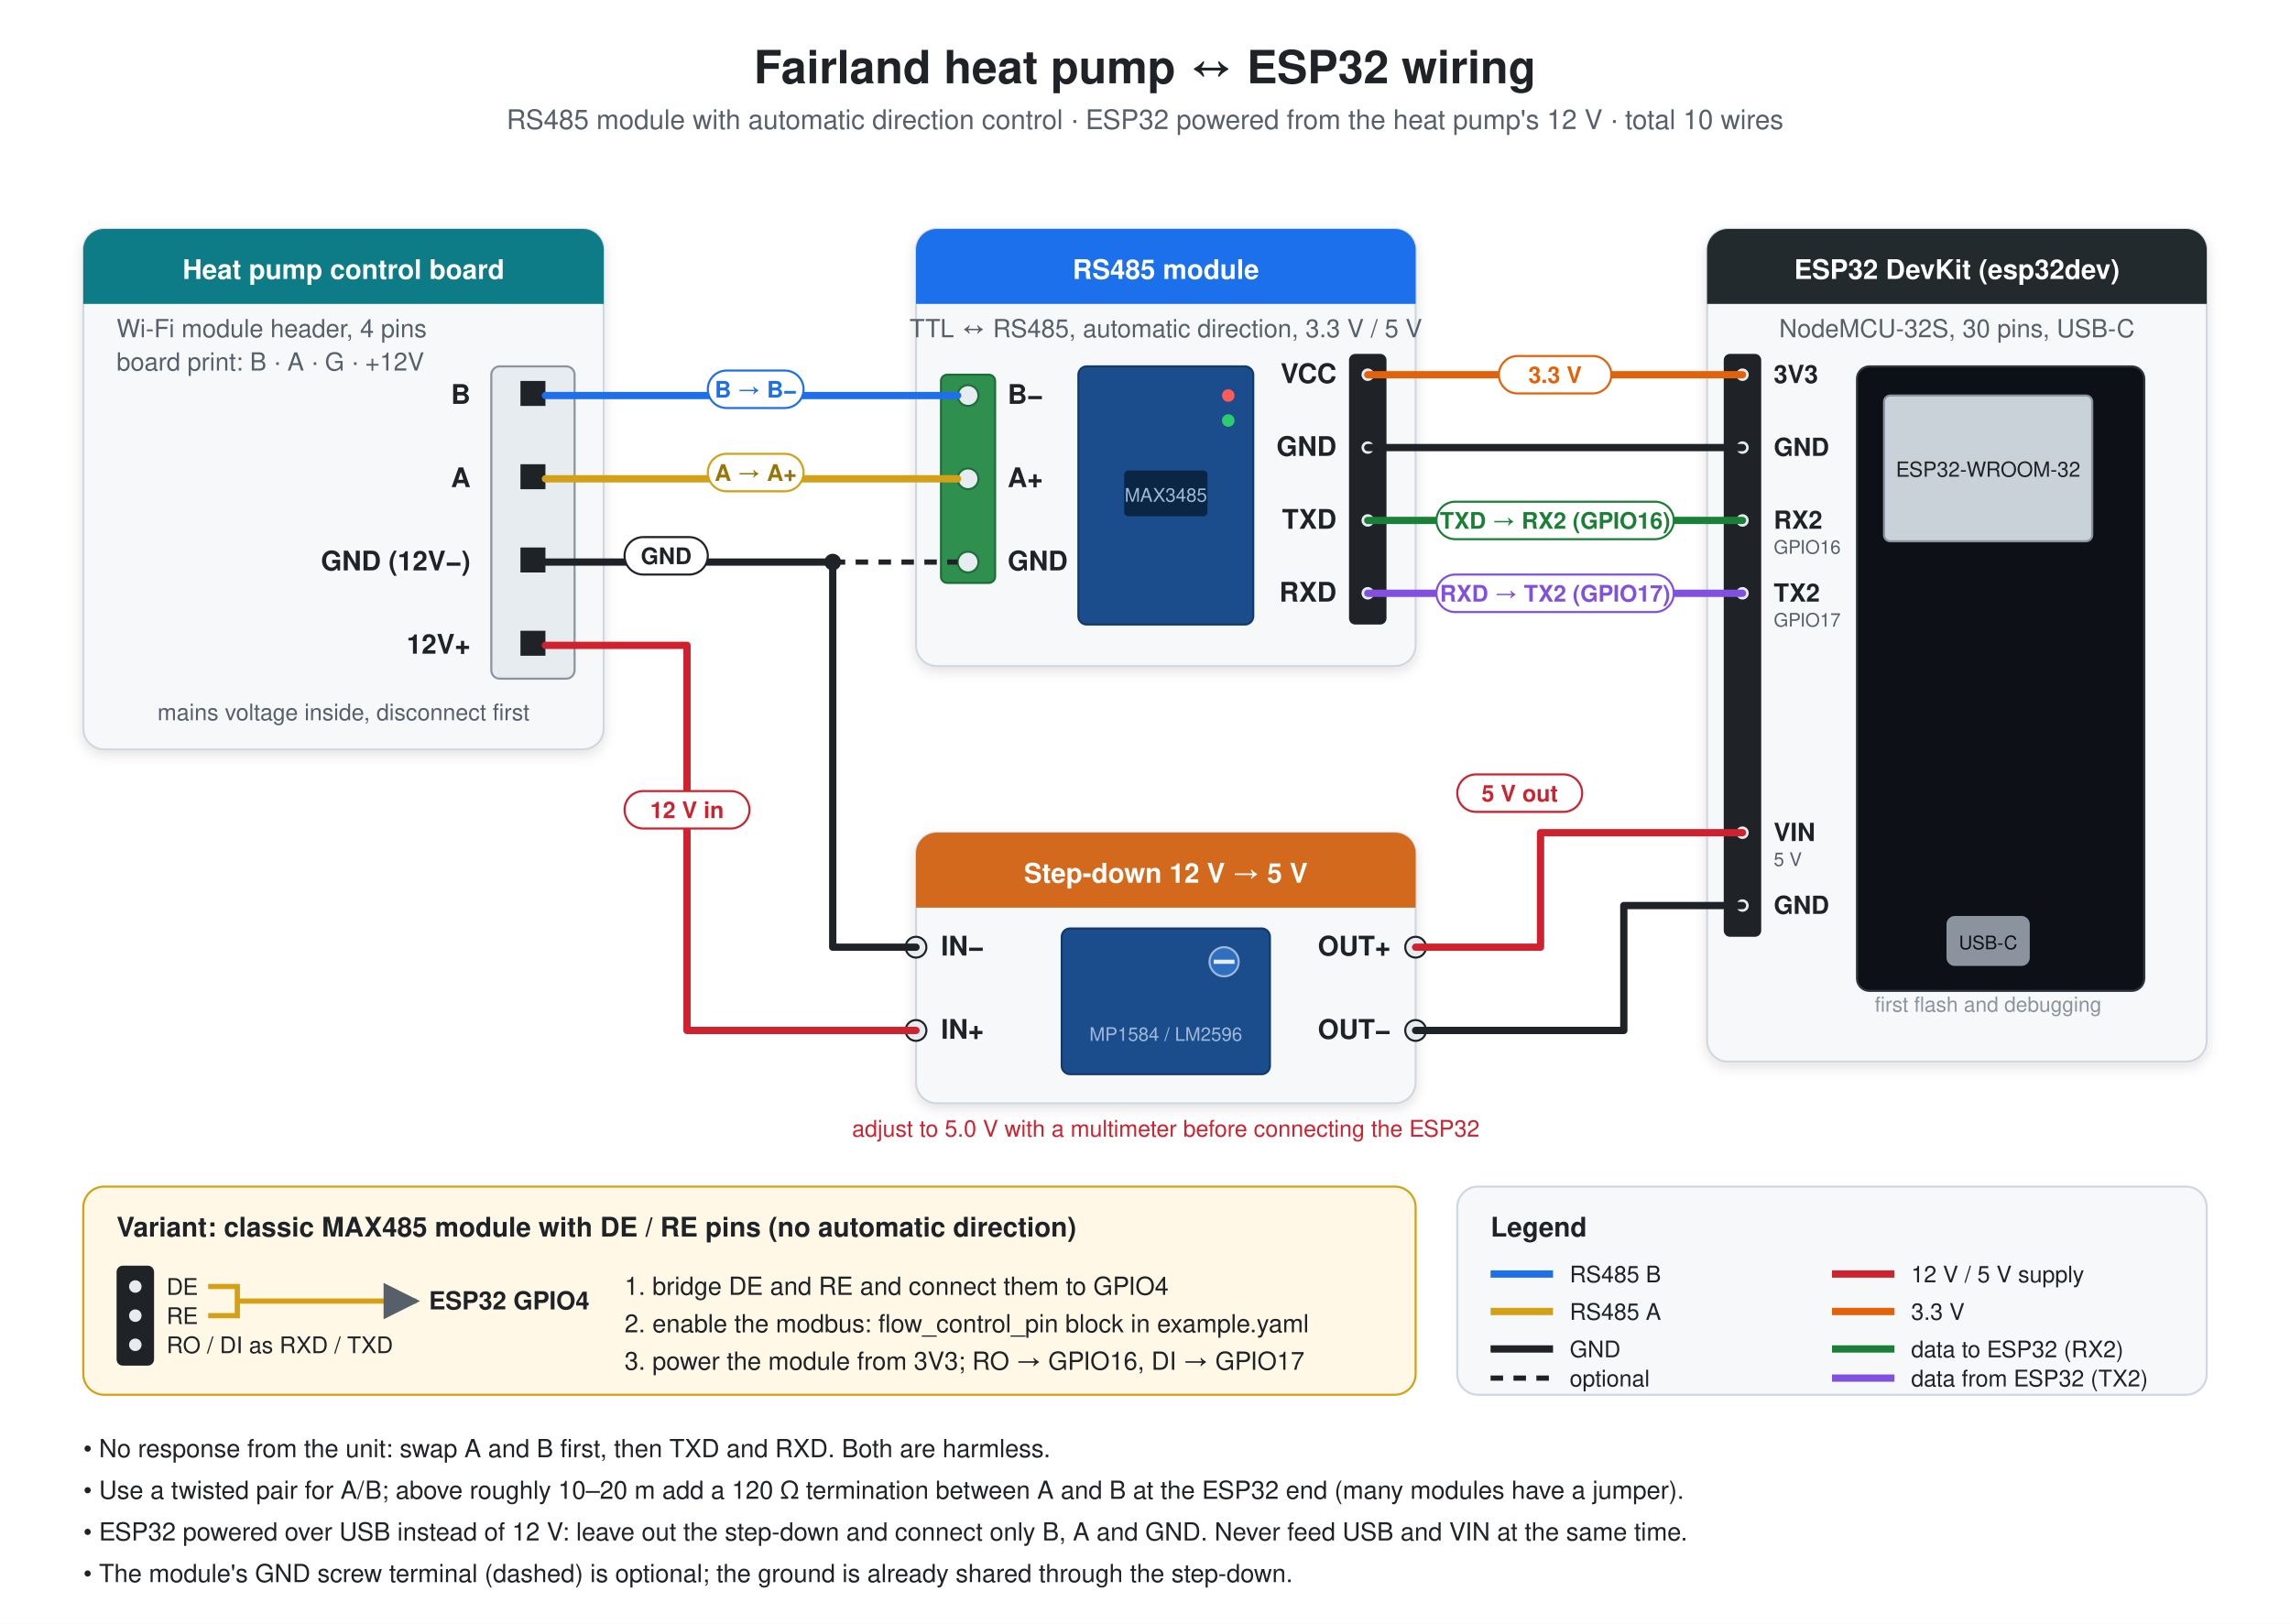
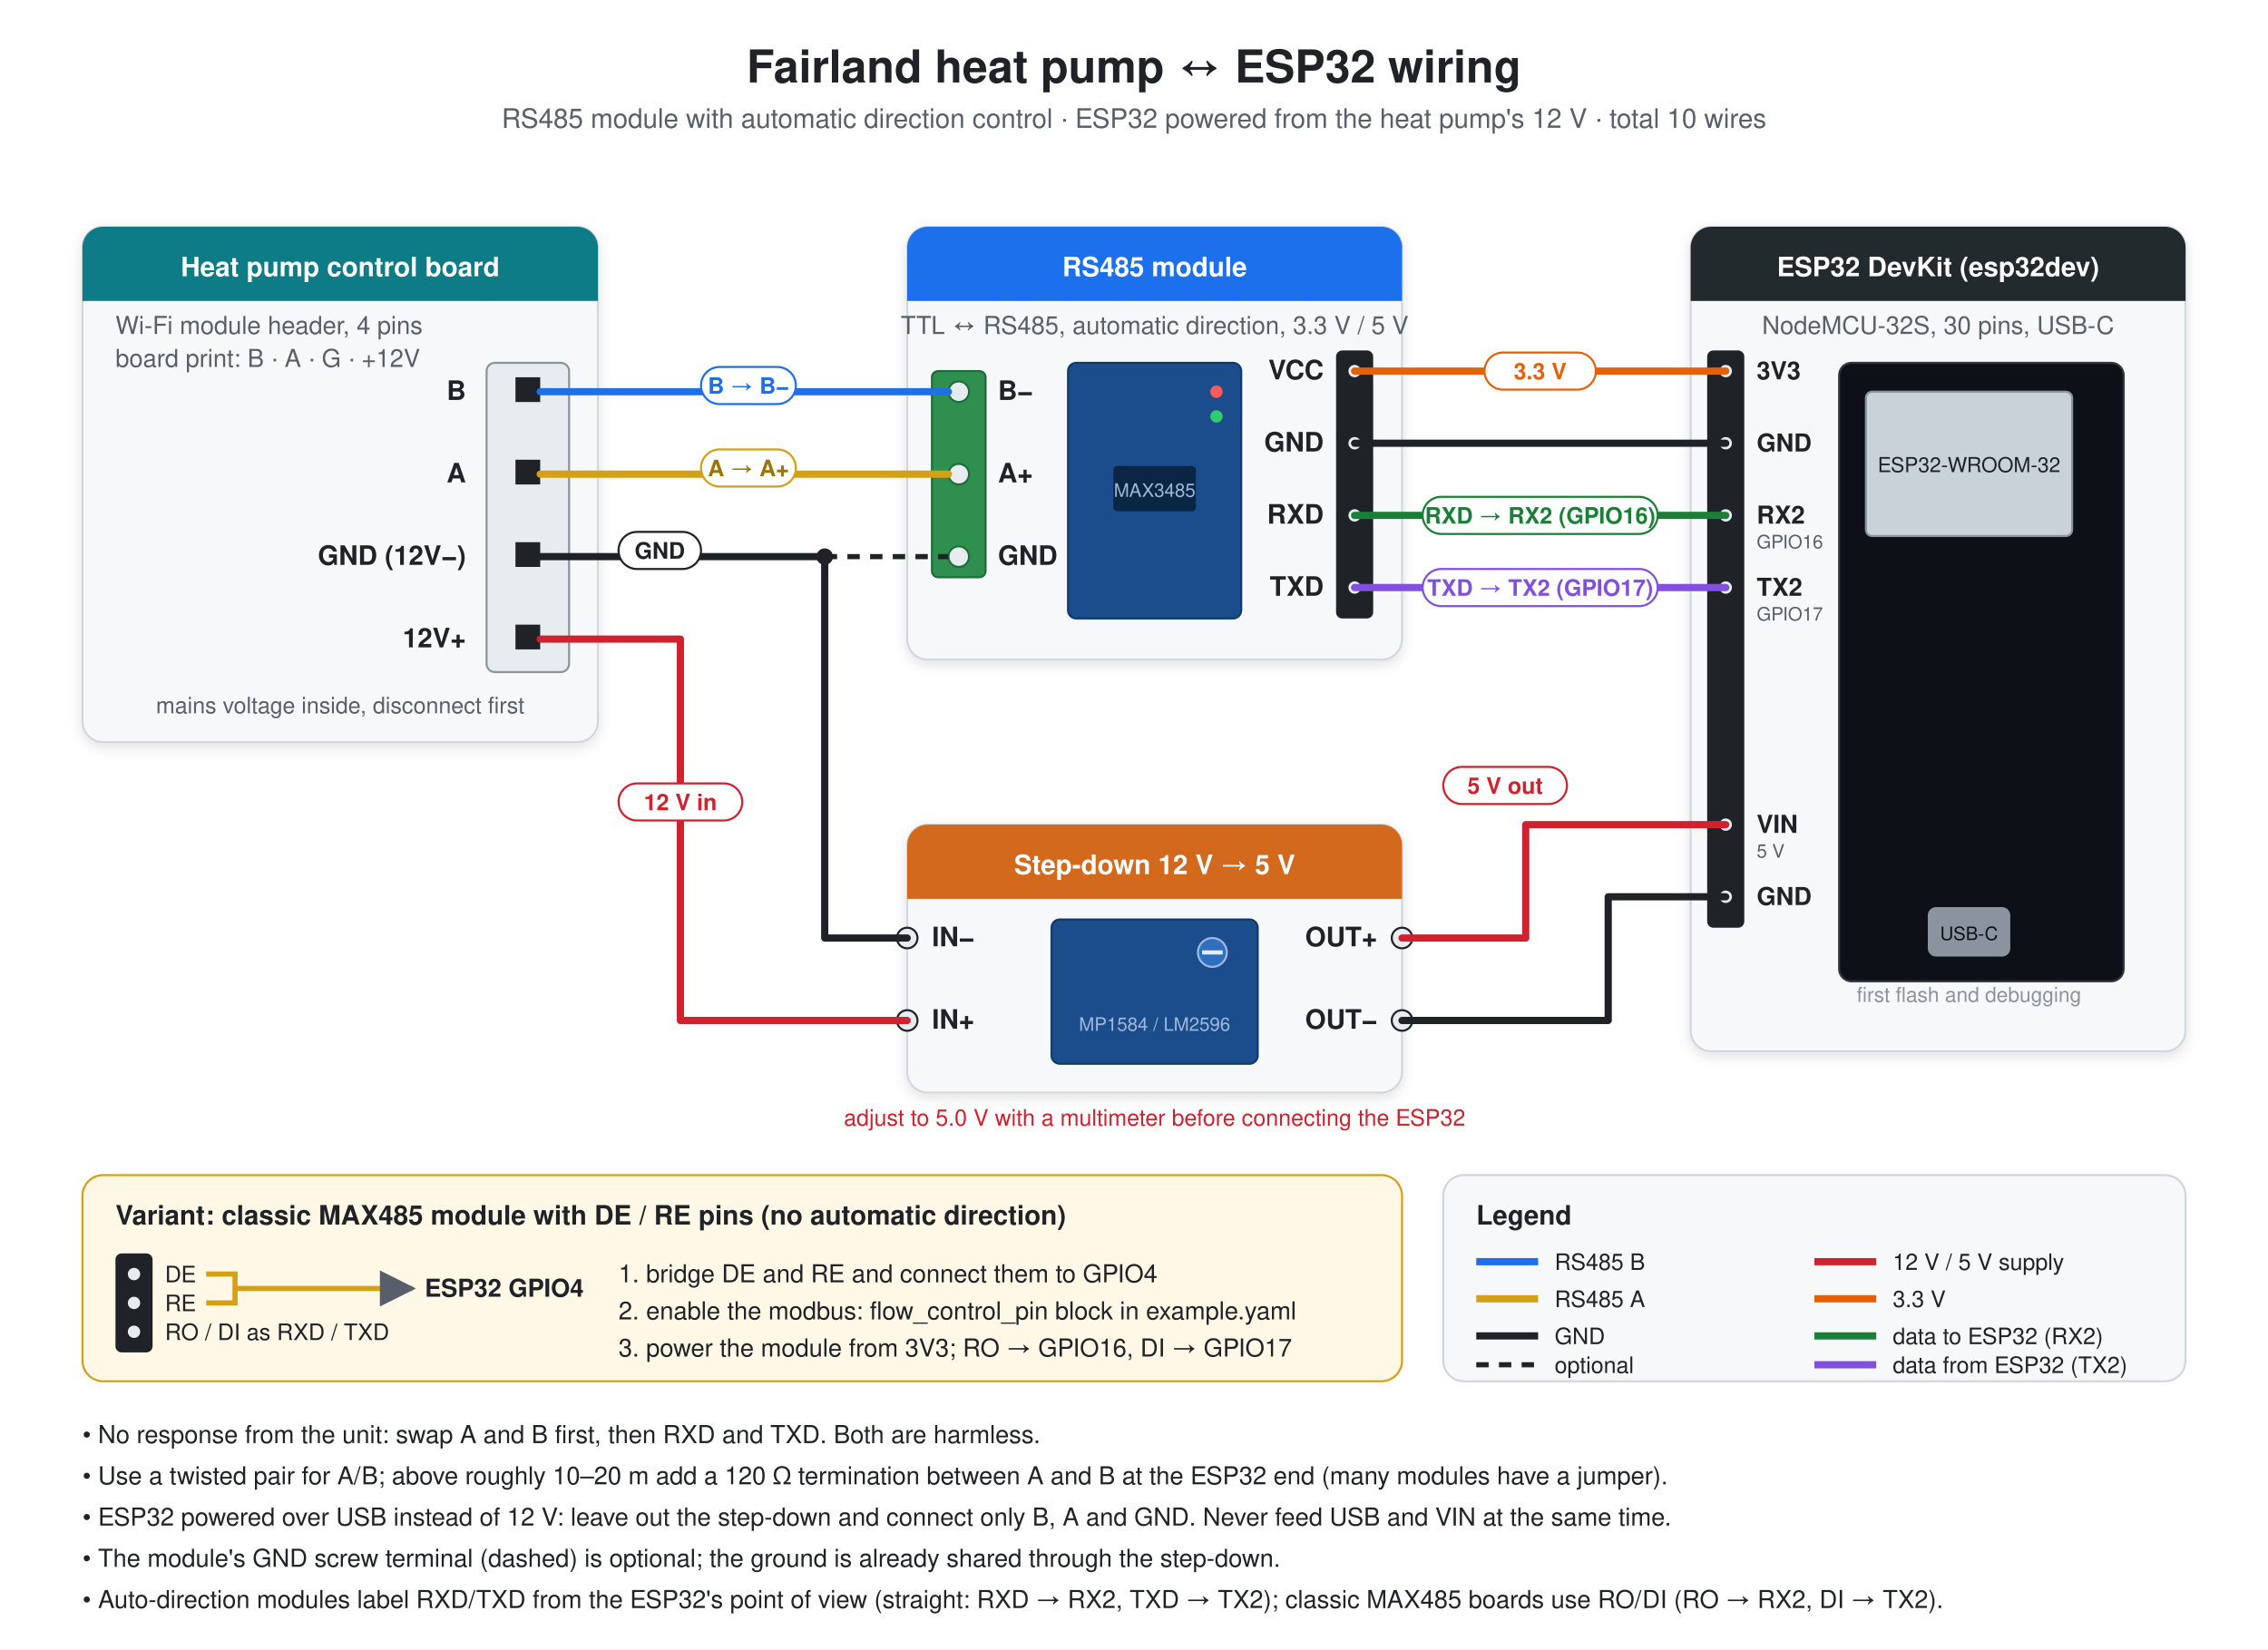
- <svg xmlns="http://www.w3.org/2000/svg" width="1100" height="780" viewBox="0 0 1100 780" font-family="Segoe UI, Helvetica, Arial, sans-serif" font-size="13">
+ <svg xmlns="http://www.w3.org/2000/svg" width="1100" height="800" viewBox="0 0 1100 800" font-family="Segoe UI, Helvetica, Arial, sans-serif" font-size="13">
  <defs>
    <filter id="shadow" x="-5%" y="-5%" width="110%" height="115%">
      <feDropShadow dx="0" dy="2" stdDeviation="3" flood-color="#000" flood-opacity="0.12" />
    </filter>
    <marker id="arrow" viewBox="0 0 10 10" refX="9" refY="5" markerWidth="7" markerHeight="7" orient="auto">
      <path d="M 0 0 L 10 5 L 0 10 z" fill="#57606a" />
    </marker>
  </defs>
-   <rect width="1100" height="780" fill="#ffffff" />
+   <rect width="1100" height="800" fill="#ffffff" />
  <text x="550" y="40" text-anchor="middle" font-size="22" font-weight="700" fill="#1f2328">Fairland heat pump ↔ ESP32 wiring</text>
  <text x="550" y="62" text-anchor="middle" font-size="13" fill="#57606a">RS485 module with automatic direction control · ESP32 powered from the heat pump's 12 V · total 10 wires</text>
  <g filter="url(#shadow)">
    <rect x="40" y="110" width="250" height="250" rx="10" fill="#f6f8fa" stroke="#d0d7de" />
    <path d="M40 120 a10 10 0 0 1 10 -10 h230 a10 10 0 0 1 10 10 v26 h-250 z" fill="#0e7c86" />
  </g>
  <text x="165" y="134" text-anchor="middle" font-weight="600" fill="#ffffff">Heat pump control board</text>
  <text x="56" y="162" font-size="12" fill="#57606a">Wi-Fi module header, 4 pins</text>
  <text x="56" y="178" font-size="12" fill="#57606a">board print: B · A · G · +12V</text>
  <rect x="236" y="176" width="40" height="150" rx="4" fill="#e7ecf0" stroke="#8c959f" />
  <rect x="250" y="183" width="12" height="12" fill="#1f2328" />
  <rect x="250" y="223" width="12" height="12" fill="#1f2328" />
  <rect x="250" y="263" width="12" height="12" fill="#1f2328" />
  <rect x="250" y="303" width="12" height="12" fill="#1f2328" />
  <text x="226" y="194" text-anchor="end" font-weight="600" fill="#1f2328">B</text>
  <text x="226" y="234" text-anchor="end" font-weight="600" fill="#1f2328">A</text>
  <text x="226" y="274" text-anchor="end" font-weight="600" fill="#1f2328">GND (12V−)</text>
  <text x="226" y="314" text-anchor="end" font-weight="600" fill="#1f2328">12V+</text>
  <text x="165" y="346" text-anchor="middle" font-size="11" fill="#57606a">mains voltage inside, disconnect first</text>
  <g filter="url(#shadow)">
    <rect x="440" y="110" width="240" height="210" rx="10" fill="#f6f8fa" stroke="#d0d7de" />
    <path d="M440 120 a10 10 0 0 1 10 -10 h220 a10 10 0 0 1 10 10 v26 h-240 z" fill="#1f6feb" />
  </g>
  <text x="560" y="134" text-anchor="middle" font-weight="600" fill="#ffffff">RS485 module</text>
  <text x="560" y="162" text-anchor="middle" font-size="12" fill="#57606a">TTL ↔ RS485, automatic direction, 3.3 V / 5 V</text>
  <rect x="518" y="176" width="84" height="124" rx="4" fill="#1b4d8c" stroke="#123a6b" />
  <rect x="540" y="226" width="40" height="22" rx="2" fill="#0b2545" />
  <text x="560" y="241" text-anchor="middle" font-size="9" fill="#9fb8d9">MAX3485</text>
  <circle cx="590" cy="190" r="3" fill="#ff5a5a" />
  <circle cx="590" cy="202" r="3" fill="#2ecc71" />
  <rect x="452" y="180" width="26" height="100" rx="3" fill="#2f8f4e" stroke="#1f6e3a" />
  <circle cx="465" cy="190" r="5" fill="#e7ecf0" stroke="#1f6e3a" />
  <circle cx="465" cy="230" r="5" fill="#e7ecf0" stroke="#1f6e3a" />
  <circle cx="465" cy="270" r="5" fill="#e7ecf0" stroke="#1f6e3a" />
  <text x="484" y="194" font-weight="600" fill="#1f2328">B−</text>
  <text x="484" y="234" font-weight="600" fill="#1f2328">A+</text>
  <text x="484" y="274" font-weight="600" fill="#1f2328">GND</text>
  <rect x="648" y="170" width="18" height="130" rx="3" fill="#1f2328" />
  <circle cx="657" cy="180" r="3" fill="#e7ecf0" />
  <circle cx="657" cy="215" r="3" fill="#e7ecf0" />
  <circle cx="657" cy="250" r="3" fill="#e7ecf0" />
  <circle cx="657" cy="285" r="3" fill="#e7ecf0" />
  <text x="642" y="184" text-anchor="end" font-weight="600" fill="#1f2328">VCC</text>
  <text x="642" y="219" text-anchor="end" font-weight="600" fill="#1f2328">GND</text>
-   <text x="642" y="254" text-anchor="end" font-weight="600" fill="#1f2328">TXD</text>
-   <text x="642" y="289" text-anchor="end" font-weight="600" fill="#1f2328">RXD</text>
+   <text x="642" y="254" text-anchor="end" font-weight="600" fill="#1f2328">RXD</text>
+   <text x="642" y="289" text-anchor="end" font-weight="600" fill="#1f2328">TXD</text>
  <g filter="url(#shadow)">
    <rect x="820" y="110" width="240" height="400" rx="10" fill="#f6f8fa" stroke="#d0d7de" />
    <path d="M820 120 a10 10 0 0 1 10 -10 h220 a10 10 0 0 1 10 10 v26 h-240 z" fill="#24292f" />
  </g>
  <text x="940" y="134" text-anchor="middle" font-weight="600" fill="#ffffff">ESP32 DevKit (esp32dev)</text>
  <text x="940" y="162" text-anchor="middle" font-size="12" fill="#57606a">NodeMCU-32S, 30 pins, USB-C</text>
  <rect x="892" y="176" width="138" height="300" rx="6" fill="#0d1117" stroke="#30363d" />
  <rect x="905" y="190" width="100" height="70" rx="3" fill="#c9d1d9" stroke="#8b949e" />
  <text x="955" y="229" text-anchor="middle" font-size="10" fill="#1f2328">ESP32-WROOM-32</text>
  <rect x="935" y="440" width="40" height="24" rx="4" fill="#8b949e" />
  <text x="955" y="456" text-anchor="middle" font-size="9" fill="#0d1117">USB-C</text>
  <text x="955" y="486" text-anchor="middle" font-size="10" fill="#8b949e">first flash and debugging</text>
  <rect x="828" y="170" width="18" height="280" rx="3" fill="#1f2328" />
  <circle cx="837" cy="180" r="3" fill="#e7ecf0" />
  <circle cx="837" cy="215" r="3" fill="#e7ecf0" />
  <circle cx="837" cy="250" r="3" fill="#e7ecf0" />
  <circle cx="837" cy="285" r="3" fill="#e7ecf0" />
  <circle cx="837" cy="400" r="3" fill="#e7ecf0" />
  <circle cx="837" cy="435" r="3" fill="#e7ecf0" />
  <text x="852" y="184" font-size="12" font-weight="600" fill="#1f2328">3V3</text>
  <text x="852" y="219" font-size="12" font-weight="600" fill="#1f2328">GND</text>
  <text x="852" y="254" font-size="12" font-weight="600" fill="#1f2328">RX2</text>
  <text x="852" y="266" font-size="9" fill="#57606a">GPIO16</text>
  <text x="852" y="289" font-size="12" font-weight="600" fill="#1f2328">TX2</text>
  <text x="852" y="301" font-size="9" fill="#57606a">GPIO17</text>
  <text x="852" y="404" font-size="12" font-weight="600" fill="#1f2328">VIN</text>
  <text x="852" y="416" font-size="9" fill="#57606a">5 V</text>
  <text x="852" y="439" font-size="12" font-weight="600" fill="#1f2328">GND</text>
  <g filter="url(#shadow)">
    <rect x="440" y="400" width="240" height="130" rx="10" fill="#f6f8fa" stroke="#d0d7de" />
    <path d="M440 410 a10 10 0 0 1 10 -10 h220 a10 10 0 0 1 10 10 v26 h-240 z" fill="#d2691e" />
  </g>
  <text x="560" y="424" text-anchor="middle" font-weight="600" fill="#ffffff">Step-down 12 V → 5 V</text>
  <rect x="510" y="446" width="100" height="70" rx="4" fill="#1b4d8c" stroke="#123a6b" />
  <circle cx="588" cy="462" r="7" fill="#2f6fbf" stroke="#9fb8d9" />
  <line x1="583" y1="462" x2="593" y2="462" stroke="#e7ecf0" stroke-width="2" />
  <text x="560" y="500" text-anchor="middle" font-size="9" fill="#9fb8d9">MP1584 / LM2596</text>
  <circle cx="440" cy="455" r="5" fill="#e7ecf0" stroke="#1f2328" />
  <circle cx="440" cy="495" r="5" fill="#e7ecf0" stroke="#1f2328" />
  <circle cx="680" cy="455" r="5" fill="#e7ecf0" stroke="#1f2328" />
  <circle cx="680" cy="495" r="5" fill="#e7ecf0" stroke="#1f2328" />
  <text x="452" y="459" font-weight="600" fill="#1f2328">IN−</text>
  <text x="452" y="499" font-weight="600" fill="#1f2328">IN+</text>
  <text x="668" y="459" text-anchor="end" font-weight="600" fill="#1f2328">OUT+</text>
  <text x="668" y="499" text-anchor="end" font-weight="600" fill="#1f2328">OUT−</text>
  <text x="560" y="546" text-anchor="middle" font-size="11" fill="#cf222e">adjust to 5.0 V with a multimeter before connecting the ESP32</text>
  <line x1="262" y1="190" x2="460" y2="190" stroke="#1f6feb" stroke-width="3.5" stroke-linecap="round" />
  <line x1="262" y1="230" x2="460" y2="230" stroke="#d4a017" stroke-width="3.5" stroke-linecap="round" />
  <polyline points="262,270 400,270 400,455 440,455" fill="none" stroke="#1f2328" stroke-width="3.5" stroke-linejoin="round" stroke-linecap="round" />
  <line x1="400" y1="270" x2="460" y2="270" stroke="#1f2328" stroke-width="2.5" stroke-dasharray="6 5" />
  <circle cx="400" cy="270" r="4" fill="#1f2328" />
  <polyline points="262,310 330,310 330,495 440,495" fill="none" stroke="#cf222e" stroke-width="3.5" stroke-linejoin="round" stroke-linecap="round" />
  <polyline points="680,455 740,455 740,400 837,400" fill="none" stroke="#cf222e" stroke-width="3.5" stroke-linejoin="round" stroke-linecap="round" />
  <polyline points="680,495 780,495 780,435 837,435" fill="none" stroke="#1f2328" stroke-width="3.5" stroke-linejoin="round" stroke-linecap="round" />
  <line x1="657" y1="180" x2="837" y2="180" stroke="#e36209" stroke-width="3.5" stroke-linecap="round" />
  <line x1="657" y1="215" x2="837" y2="215" stroke="#1f2328" stroke-width="3.5" stroke-linecap="round" />
  <line x1="657" y1="250" x2="837" y2="250" stroke="#1a7f37" stroke-width="3.5" stroke-linecap="round" />
  <line x1="657" y1="285" x2="837" y2="285" stroke="#8250df" stroke-width="3.5" stroke-linecap="round" />
  <g font-size="11" font-weight="600">
    <rect x="340" y="178" width="46" height="18" rx="9" fill="#ffffff" stroke="#1f6feb" />
    <text x="363" y="191" text-anchor="middle" fill="#1f6feb">B → B−</text>
    <rect x="340" y="218" width="46" height="18" rx="9" fill="#ffffff" stroke="#d4a017" />
    <text x="363" y="231" text-anchor="middle" fill="#9a7407">A → A+</text>
    <rect x="300" y="258" width="40" height="18" rx="9" fill="#ffffff" stroke="#1f2328" />
    <text x="320" y="271" text-anchor="middle" fill="#1f2328">GND</text>
    <rect x="300" y="380" width="60" height="18" rx="9" fill="#ffffff" stroke="#cf222e" />
    <text x="330" y="393" text-anchor="middle" fill="#cf222e">12 V in</text>
    <rect x="700" y="372" width="60" height="18" rx="9" fill="#ffffff" stroke="#cf222e" />
    <text x="730" y="385" text-anchor="middle" fill="#cf222e">5 V out</text>
    <rect x="720" y="171" width="54" height="18" rx="9" fill="#ffffff" stroke="#e36209" />
    <text x="747" y="184" text-anchor="middle" fill="#e36209">3.3 V</text>
    <rect x="690" y="241" width="114" height="18" rx="9" fill="#ffffff" stroke="#1a7f37" />
-     <text x="747" y="254" text-anchor="middle" fill="#1a7f37">TXD → RX2 (GPIO16)</text>
+     <text x="747" y="254" text-anchor="middle" fill="#1a7f37">RXD → RX2 (GPIO16)</text>
    <rect x="690" y="276" width="114" height="18" rx="9" fill="#ffffff" stroke="#8250df" />
-     <text x="747" y="289" text-anchor="middle" fill="#8250df">RXD → TX2 (GPIO17)</text>
+     <text x="747" y="289" text-anchor="middle" fill="#8250df">TXD → TX2 (GPIO17)</text>
  </g>
  <rect x="40" y="570" width="640" height="100" rx="10" fill="#fff8e6" stroke="#d4a017" />
  <text x="56" y="594" font-weight="600" fill="#1f2328">Variant: classic MAX485 module with DE / RE pins (no automatic direction)</text>
  <rect x="56" y="608" width="18" height="48" rx="3" fill="#1f2328" />
  <circle cx="65" cy="618" r="3" fill="#e7ecf0" />
  <circle cx="65" cy="632" r="3" fill="#e7ecf0" />
  <circle cx="65" cy="646" r="3" fill="#e7ecf0" />
  <text x="80" y="622" font-size="11" fill="#1f2328">DE</text>
  <text x="80" y="636" font-size="11" fill="#1f2328">RE</text>
  <text x="80" y="650" font-size="11" fill="#1f2328">RO / DI as RXD / TXD</text>
  <path d="M100 618 h14 v14 h-14" fill="none" stroke="#d4a017" stroke-width="2.5" />
  <line x1="114" y1="625" x2="200" y2="625" stroke="#d4a017" stroke-width="2.5" marker-end="url(#arrow)" />
  <text x="206" y="629" font-size="12" font-weight="600" fill="#1f2328">ESP32 GPIO4</text>
  <text x="300" y="622" font-size="12" fill="#1f2328">1. bridge DE and RE and connect them to GPIO4</text>
  <text x="300" y="640" font-size="12" fill="#1f2328">2. enable the modbus: flow_control_pin block in example.yaml</text>
  <text x="300" y="658" font-size="12" fill="#1f2328">3. power the module from 3V3; RO → GPIO16, DI → GPIO17</text>
  <rect x="700" y="570" width="360" height="100" rx="10" fill="#f6f8fa" stroke="#d0d7de" />
  <text x="716" y="594" font-weight="600" fill="#1f2328">Legend</text>
  <g font-size="11" fill="#1f2328">
    <line x1="716" y1="612" x2="746" y2="612" stroke="#1f6feb" stroke-width="3.5" />
    <text x="754" y="616">RS485 B</text>
    <line x1="716" y1="630" x2="746" y2="630" stroke="#d4a017" stroke-width="3.5" />
    <text x="754" y="634">RS485 A</text>
    <line x1="716" y1="648" x2="746" y2="648" stroke="#1f2328" stroke-width="3.5" />
    <text x="754" y="652">GND</text>
    <line x1="716" y1="662" x2="746" y2="662" stroke="#1f2328" stroke-width="2.5" stroke-dasharray="6 5" />
    <text x="754" y="666">optional</text>
    <line x1="880" y1="612" x2="910" y2="612" stroke="#cf222e" stroke-width="3.5" />
    <text x="918" y="616">12 V / 5 V supply</text>
    <line x1="880" y1="630" x2="910" y2="630" stroke="#e36209" stroke-width="3.5" />
    <text x="918" y="634">3.3 V</text>
    <line x1="880" y1="648" x2="910" y2="648" stroke="#1a7f37" stroke-width="3.5" />
    <text x="918" y="652">data to ESP32 (RX2)</text>
    <line x1="880" y1="662" x2="910" y2="662" stroke="#8250df" stroke-width="3.5" />
    <text x="918" y="666">data from ESP32 (TX2)</text>
  </g>
  <g font-size="12" fill="#1f2328">
-     <text x="40" y="700">• No response from the unit: swap A and B first, then TXD and RXD. Both are harmless.</text>
+     <text x="40" y="700">• No response from the unit: swap A and B first, then RXD and TXD. Both are harmless.</text>
    <text x="40" y="720">• Use a twisted pair for A/B; above roughly 10–20 m add a 120 Ω termination between A and B at the ESP32 end (many modules have a jumper).</text>
    <text x="40" y="740">• ESP32 powered over USB instead of 12 V: leave out the step-down and connect only B, A and GND. Never feed USB and VIN at the same time.</text>
    <text x="40" y="760">• The module's GND screw terminal (dashed) is optional; the ground is already shared through the step-down.</text>
+     <text x="40" y="780">• Auto-direction modules label RXD/TXD from the ESP32's point of view (straight: RXD → RX2, TXD → TX2); classic MAX485 boards use RO/DI (RO → RX2, DI → TX2).</text>
  </g>
</svg>
